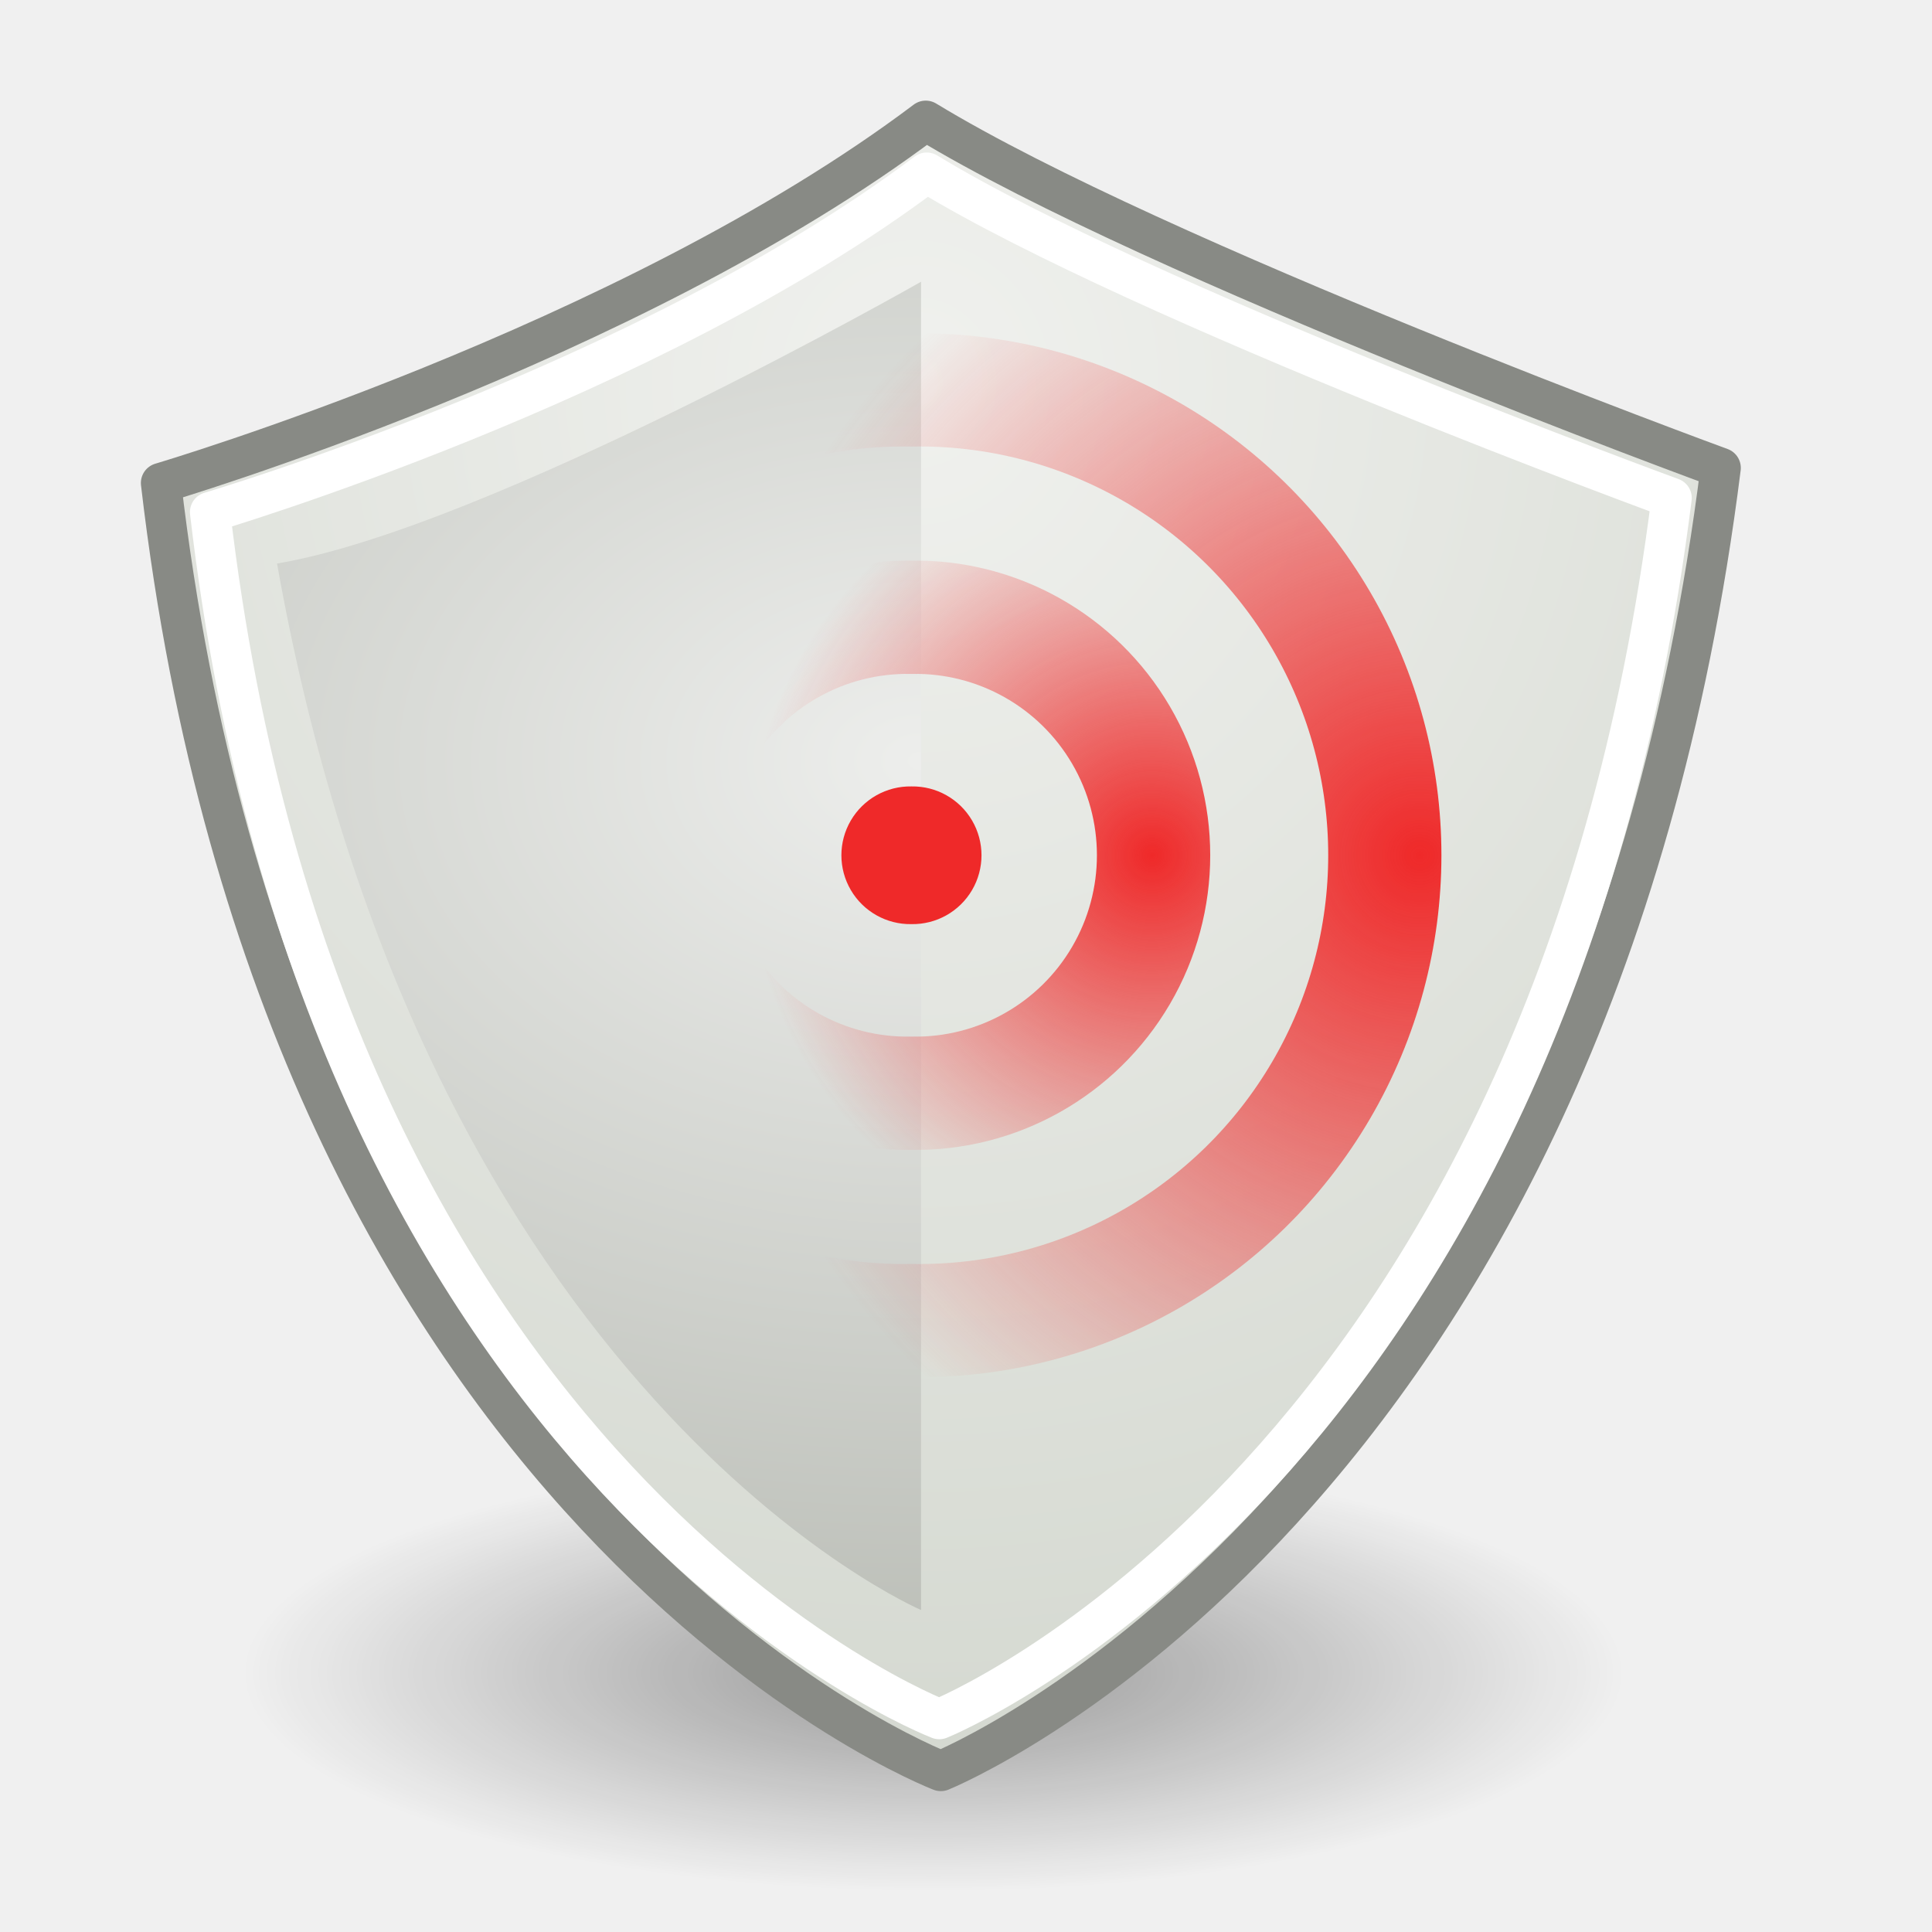
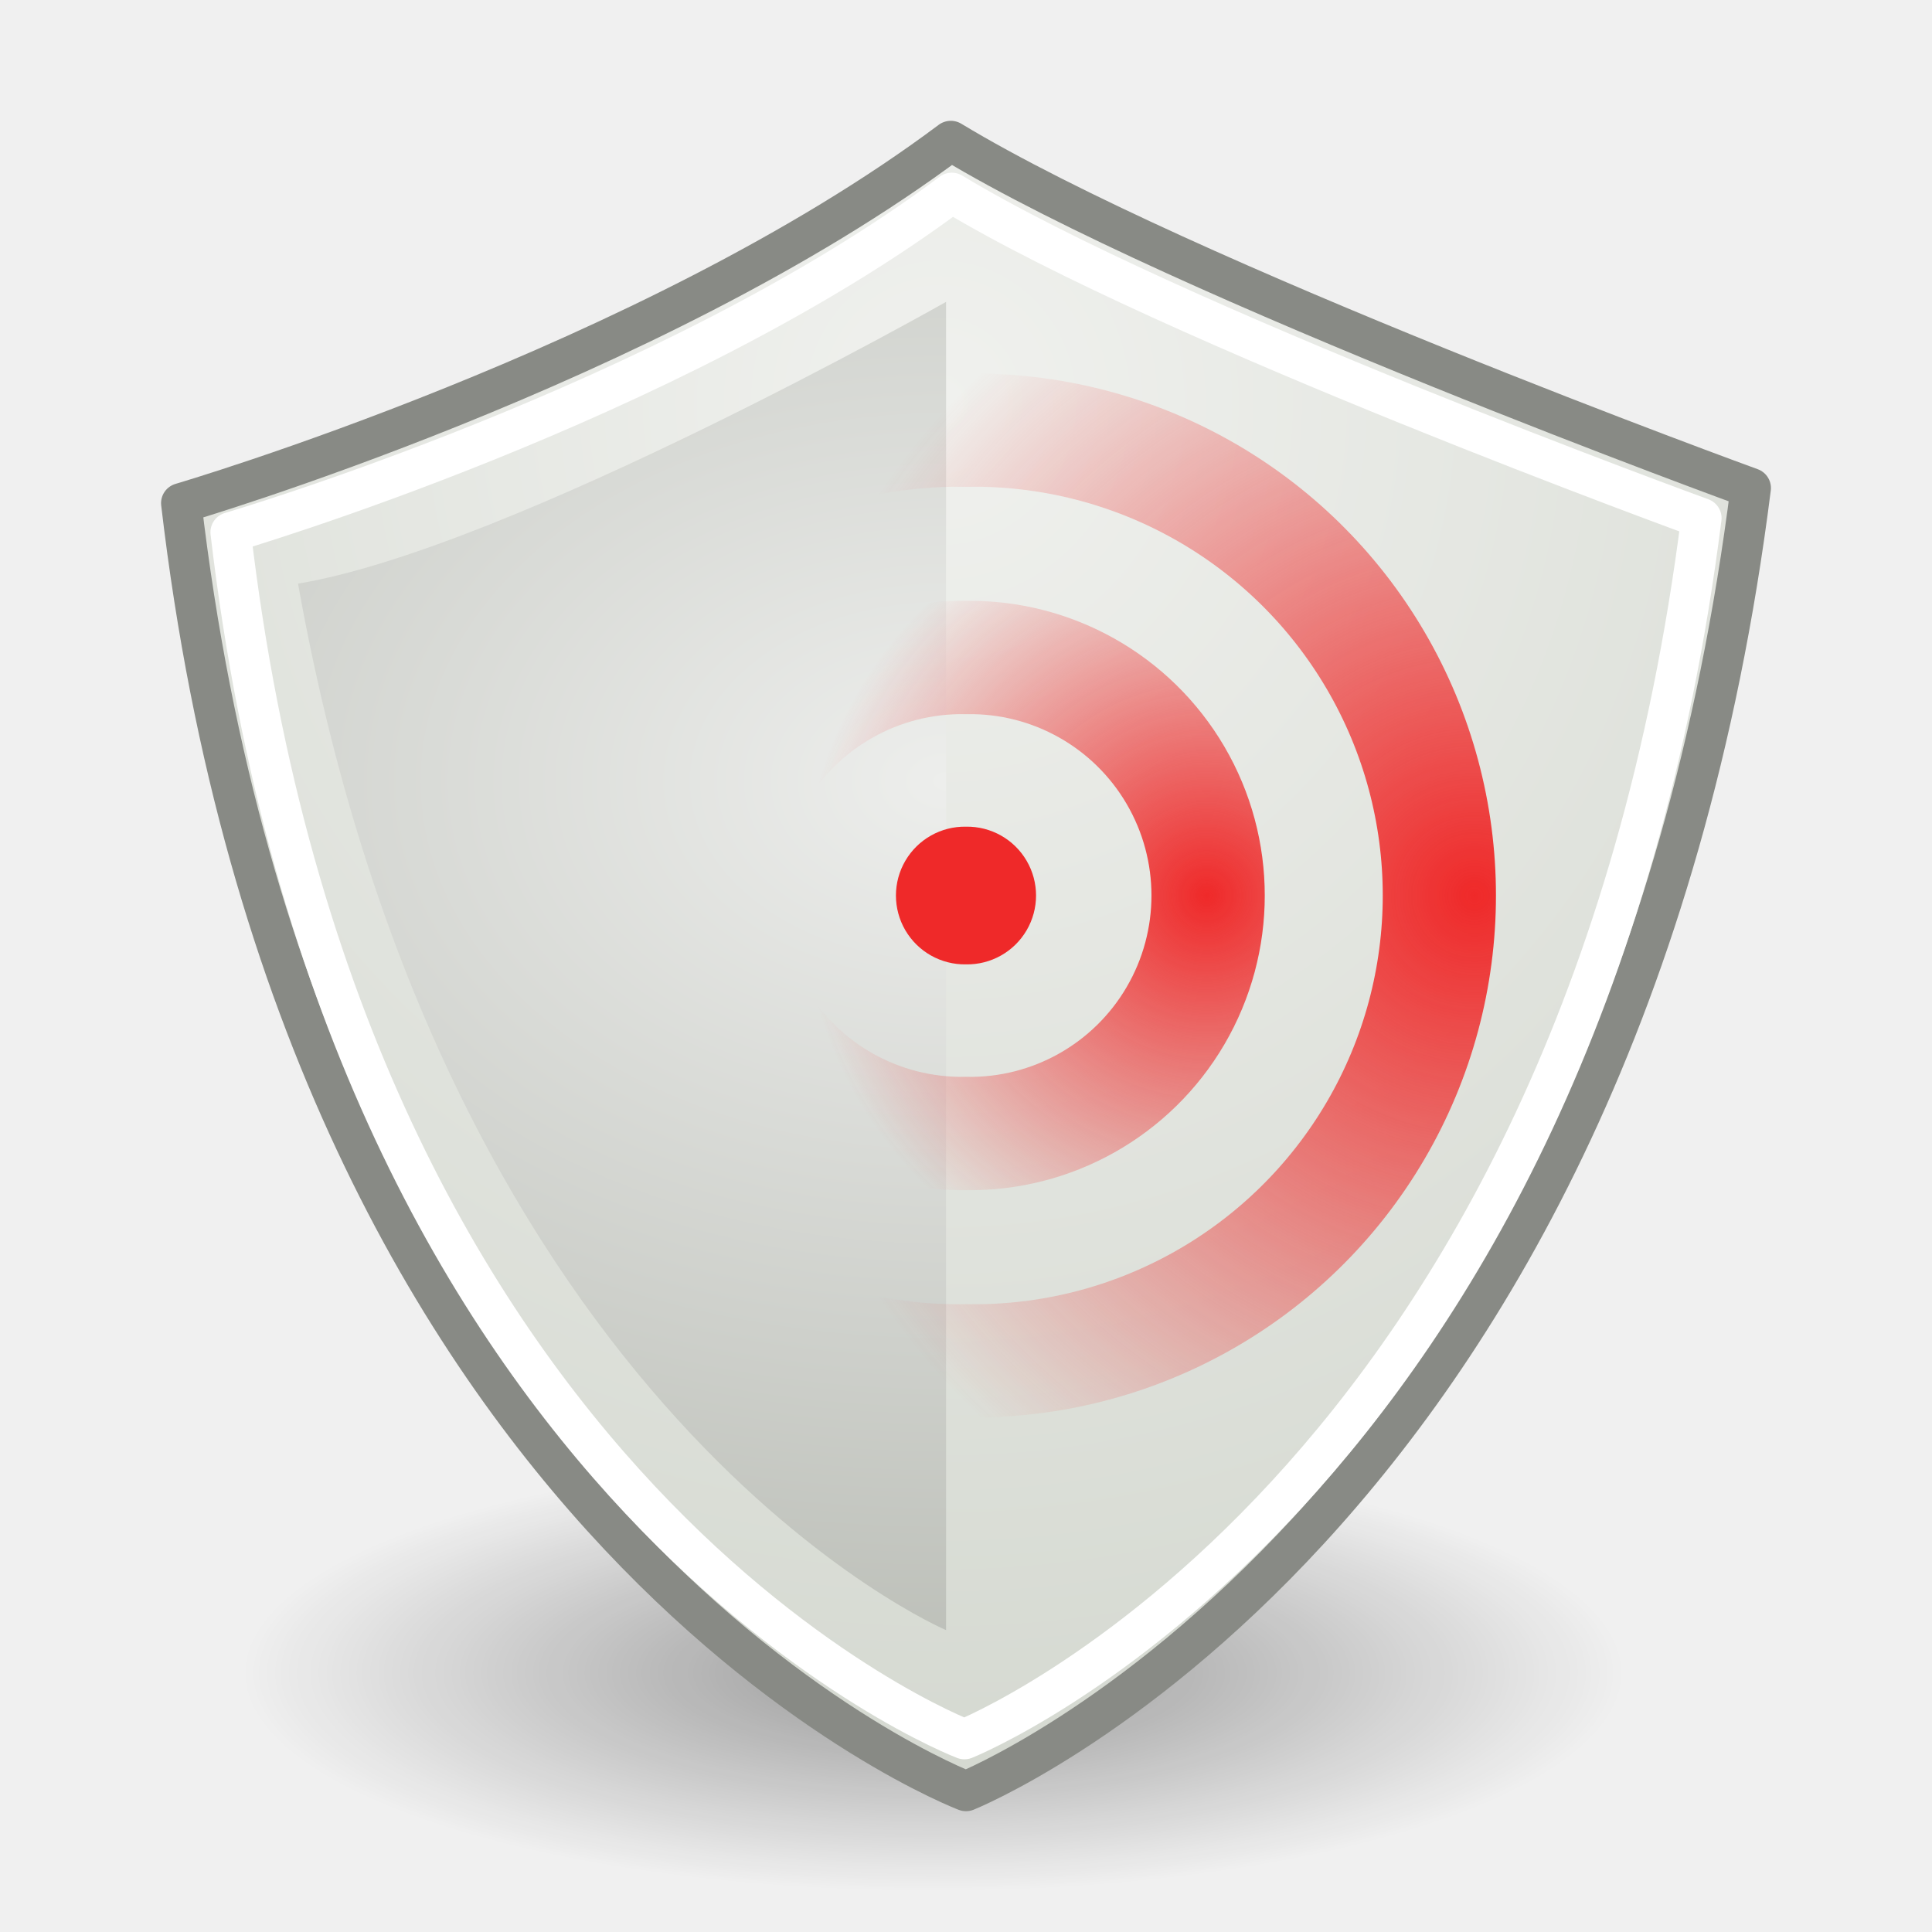
<svg xmlns="http://www.w3.org/2000/svg" xmlns:xlink="http://www.w3.org/1999/xlink" width="48px" height="48px" id="svg11300">
  <defs id="defs3">
    <linearGradient id="linearGradient2660">
      <stop style="stop-color:#edeeec;stop-opacity:1;" offset="0" id="stop2662" />
      <stop style="stop-color:#babdb6;stop-opacity:1;" offset="1" id="stop2664" />
    </linearGradient>
    <radialGradient r="3.834" fy="15.048" fx="27.577" cy="15.048" cx="27.577" gradientTransform="matrix(1.341804,-1.309817e-15,1.309817e-15,1.341804,-9.425986,-5.222852)" gradientUnits="userSpaceOnUse" id="radialGradient11020" xlink:href="#linearGradient11494" />
    <radialGradient r="3.834" fy="15.259" fx="27.577" cy="15.259" cx="27.577" gradientTransform="matrix(1.478479,-5.008205e-16,5.008205e-16,1.478479,-13.1951,-7.329062)" gradientUnits="userSpaceOnUse" id="radialGradient11018" xlink:href="#linearGradient11494" />
    <linearGradient id="linearGradient15679">
      <stop style="stop-color:#000000;stop-opacity:1;" offset="0" id="stop15681" />
      <stop style="stop-color:#000000;stop-opacity:0;" offset="1" id="stop15683" />
    </linearGradient>
    <linearGradient id="linearGradient15669">
      <stop style="stop-color:#2d69c0;stop-opacity:1;" offset="0" id="stop15671" />
      <stop style="stop-color:#122a4c;stop-opacity:1;" offset="1" id="stop15673" />
    </linearGradient>
    <linearGradient id="linearGradient15653">
      <stop style="stop-color:#f0f1ee;stop-opacity:1;" offset="0" id="stop15655" />
      <stop style="stop-color:#d5d9d1;stop-opacity:1;" offset="1" id="stop15657" />
    </linearGradient>
    <linearGradient id="linearGradient15641">
      <stop style="stop-color:#000000;stop-opacity:1;" offset="0" id="stop15643" />
      <stop style="stop-color:#000000;stop-opacity:0;" offset="1" id="stop15645" />
    </linearGradient>
    <linearGradient id="linearGradient15015">
      <stop style="stop-color:#ffffff;stop-opacity:1;" offset="0" id="stop15017" />
      <stop id="stop15025" offset="0.137" style="stop-color:#d4d6d2;stop-opacity:1;" />
      <stop id="stop15023" offset="0.793" style="stop-color:#d4d6d2;stop-opacity:1;" />
      <stop style="stop-color:#7e8478;stop-opacity:1;" offset="1" id="stop15019" />
    </linearGradient>
    <linearGradient id="linearGradient14981">
      <stop style="stop-color:#788600;stop-opacity:1;" offset="0" id="stop14983" />
      <stop style="stop-color:#505900;stop-opacity:1;" offset="1" id="stop14985" />
    </linearGradient>
    <linearGradient id="linearGradient14973">
      <stop id="stop14975" offset="0" style="stop-color:#747474;stop-opacity:1;" />
      <stop style="stop-color:#b0b0b0;stop-opacity:1;" offset="0.621" id="stop14977" />
      <stop id="stop14979" offset="1" style="stop-color:#3f3f3f;stop-opacity:1;" />
    </linearGradient>
    <linearGradient id="linearGradient14881">
      <stop style="stop-color:#747474;stop-opacity:1;" offset="0" id="stop14883" />
      <stop id="stop14893" offset="0.621" style="stop-color:#ffffff;stop-opacity:1;" />
      <stop style="stop-color:#3f3f3f;stop-opacity:1;" offset="1" id="stop14885" />
    </linearGradient>
    <linearGradient id="linearGradient14861">
      <stop style="stop-color:#ffffff;stop-opacity:1;" offset="0" id="stop14863" />
      <stop style="stop-color:#ffffff;stop-opacity:0;" offset="1" id="stop14865" />
    </linearGradient>
    <linearGradient id="linearGradient14780">
      <stop style="stop-color:#ebff39;stop-opacity:1;" offset="0" id="stop14782" />
      <stop style="stop-color:#ebff39;stop-opacity:0;" offset="1" id="stop14784" />
    </linearGradient>
    <linearGradient id="linearGradient11520">
      <stop id="stop11522" offset="0" style="stop-color:#ffffff;stop-opacity:1;" />
      <stop id="stop11524" offset="1" style="stop-color:#dcdcdc;stop-opacity:1;" />
    </linearGradient>
    <linearGradient id="linearGradient11508">
      <stop id="stop11510" offset="0" style="stop-color:#000000;stop-opacity:1;" />
      <stop id="stop11512" offset="1" style="stop-color:#000000;stop-opacity:0;" />
    </linearGradient>
    <linearGradient id="linearGradient11494">
      <stop id="stop11496" offset="0" style="stop-color:#ef2929;stop-opacity:1;" />
      <stop id="stop11498" offset="1" style="stop-color:#ef2929;stop-opacity:0;" />
    </linearGradient>
    <linearGradient id="linearGradient11415">
      <stop id="stop11417" offset="0" style="stop-color:#204a87;stop-opacity:0;" />
      <stop style="stop-color:#204a87;stop-opacity:1;" offset="0.5" id="stop11423" />
      <stop id="stop11419" offset="1" style="stop-color:#204a87;stop-opacity:0;" />
    </linearGradient>
    <linearGradient id="linearGradient11399">
      <stop id="stop11401" offset="0" style="stop-color:#000000;stop-opacity:1;" />
      <stop id="stop11403" offset="1" style="stop-color:#000000;stop-opacity:0;" />
    </linearGradient>
    <linearGradient gradientTransform="translate(-60.28571,-0.285714)" y2="34.462" x2="43.616" y1="3.774" x1="15.828" gradientUnits="userSpaceOnUse" id="linearGradient11425" xlink:href="#linearGradient11415" />
    <linearGradient gradientTransform="translate(-60.57143,0)" y2="39.034" x2="35.68" y1="9.346" x1="9.696" gradientUnits="userSpaceOnUse" id="linearGradient11427" xlink:href="#linearGradient11415" />
    <linearGradient y2="33.462" x2="26.759" y1="19.774" x1="13.267" gradientTransform="translate(-60.85714,0.428571)" gradientUnits="userSpaceOnUse" id="linearGradient11439" xlink:href="#linearGradient11415" />
    <radialGradient r="8.5" fy="39.143" fx="12.071" cy="39.143" cx="12.071" gradientTransform="matrix(1,0,0,0.487395,0,20.06483)" gradientUnits="userSpaceOnUse" id="radialGradient11441" xlink:href="#linearGradient11399" />
    <radialGradient gradientTransform="matrix(1.243453,2.106784e-16,-2.106784e-16,1.243453,-6.713754,-3.742847)" gradientUnits="userSpaceOnUse" r="3.834" fy="15.048" fx="27.577" cy="15.048" cx="27.577" id="radialGradient11500" xlink:href="#linearGradient11494" />
    <radialGradient r="3.834" fy="16.049" fx="27.577" cy="16.049" cx="27.577" gradientTransform="matrix(1.243453,2.106784e-16,-2.106784e-16,1.243453,-6.713754,-3.742847)" gradientUnits="userSpaceOnUse" id="radialGradient11504" xlink:href="#linearGradient11494" />
    <radialGradient gradientUnits="userSpaceOnUse" gradientTransform="matrix(1,0,0,0.338462,2.166583e-14,29.48178)" r="6.566" fy="44.565" fx="30.204" cy="44.565" cx="30.204" id="radialGradient11514" xlink:href="#linearGradient11508" />
    <radialGradient gradientTransform="matrix(1.995058,-1.651527e-32,0,1.995058,-24.32488,-35.70087)" gradientUnits="userSpaceOnUse" r="20.531" fy="35.878" fx="24.446" cy="35.878" cx="24.446" id="radialGradient11526" xlink:href="#linearGradient11520" />
    <radialGradient r="6.566" fy="44.565" fx="30.204" cy="44.565" cx="30.204" gradientTransform="matrix(1,0,0,0.338462,3.185827e-15,29.48178)" gradientUnits="userSpaceOnUse" id="radialGradient11532" xlink:href="#linearGradient11508" />
    <radialGradient xlink:href="#linearGradient11508" id="radialGradient1348" gradientUnits="userSpaceOnUse" gradientTransform="matrix(1,0,0,0.338462,-1.353344e-14,29.48178)" cx="30.204" cy="44.565" fx="30.204" fy="44.565" r="6.566" />
    <radialGradient xlink:href="#linearGradient11520" id="radialGradient1350" gradientUnits="userSpaceOnUse" gradientTransform="matrix(1.995058,-1.651527e-32,0,1.995058,-24.32488,-35.70087)" cx="24.446" cy="35.878" fx="24.446" fy="35.878" r="20.531" />
    <radialGradient xlink:href="#linearGradient11494" id="radialGradient1352" gradientUnits="userSpaceOnUse" gradientTransform="matrix(1.243453,2.106784e-16,-2.106784e-16,1.243453,-6.713754,-3.742847)" cx="27.577" cy="16.049" fx="27.577" fy="16.049" r="3.834" />
    <radialGradient xlink:href="#linearGradient11494" id="radialGradient1354" gradientUnits="userSpaceOnUse" gradientTransform="matrix(1.243453,2.106784e-16,-2.106784e-16,1.243453,-6.713754,-3.742847)" cx="27.577" cy="15.048" fx="27.577" fy="15.048" r="3.834" />
    <radialGradient xlink:href="#linearGradient11508" id="radialGradient1356" gradientUnits="userSpaceOnUse" gradientTransform="matrix(1,0,0,0.338462,2.220359e-14,29.48178)" cx="30.204" cy="44.565" fx="30.204" fy="44.565" r="6.566" />
    <radialGradient xlink:href="#linearGradient11520" id="radialGradient1366" gradientUnits="userSpaceOnUse" gradientTransform="matrix(2.049266,-1.696401e-32,0,2.049266,-25.65002,-37.31089)" cx="24.446" cy="35.878" fx="24.446" fy="35.878" r="20.531" />
    <linearGradient xlink:href="#linearGradient14780" id="linearGradient14786" x1="6.221" y1="42.891" x2="6.238" y2="39.267" gradientUnits="userSpaceOnUse" gradientTransform="matrix(1.984375,0,0,1,-5.90625,0)" />
    <linearGradient xlink:href="#linearGradient14780" id="linearGradient14790" gradientUnits="userSpaceOnUse" gradientTransform="matrix(1.984375,0,0,1,-2.890625,0)" x1="6.221" y1="42.891" x2="6.238" y2="39.267" />
    <linearGradient xlink:href="#linearGradient14780" id="linearGradient14794" gradientUnits="userSpaceOnUse" gradientTransform="matrix(1.984375,0,0,1,9.375000e-2,0)" x1="6.221" y1="42.891" x2="6.238" y2="39.267" />
    <linearGradient xlink:href="#linearGradient14780" id="linearGradient14798" gradientUnits="userSpaceOnUse" gradientTransform="matrix(1.984375,0,0,1,3.09375,-1.359500e-2)" x1="6.221" y1="42.891" x2="6.238" y2="39.267" />
    <linearGradient xlink:href="#linearGradient14780" id="linearGradient14802" gradientUnits="userSpaceOnUse" gradientTransform="matrix(1.984375,0,0,1,6.09375,-1.359500e-2)" x1="6.221" y1="42.891" x2="6.238" y2="39.267" />
    <linearGradient xlink:href="#linearGradient14780" id="linearGradient14806" gradientUnits="userSpaceOnUse" gradientTransform="matrix(1.984375,0,0,1,9.109375,-1.359500e-2)" x1="6.221" y1="42.891" x2="6.238" y2="39.267" />
    <linearGradient xlink:href="#linearGradient14780" id="linearGradient14810" gradientUnits="userSpaceOnUse" gradientTransform="matrix(1.984375,0,0,1,12.10938,-1.359500e-2)" x1="6.221" y1="42.891" x2="6.238" y2="39.267" />
    <linearGradient xlink:href="#linearGradient14780" id="linearGradient14814" gradientUnits="userSpaceOnUse" gradientTransform="matrix(1.984375,0,0,1,15.10938,-1.359500e-2)" x1="6.221" y1="42.891" x2="6.238" y2="39.267" />
    <linearGradient xlink:href="#linearGradient14861" id="linearGradient14867" x1="16.965" y1="20.166" x2="18.968" y2="31.347" gradientUnits="userSpaceOnUse" gradientTransform="matrix(0.934742,0,0,1.14936,51.39376,-9.859611)" />
    <linearGradient xlink:href="#linearGradient14881" id="linearGradient14887" x1="24" y1="19.5" x2="27" y2="19.5" gradientUnits="userSpaceOnUse" gradientTransform="translate(49.875,-6)" />
    <linearGradient xlink:href="#linearGradient14881" id="linearGradient14889" x1="24" y1="21.5" x2="27" y2="21.5" gradientUnits="userSpaceOnUse" gradientTransform="translate(49.875,-6)" />
    <linearGradient xlink:href="#linearGradient14881" id="linearGradient14891" x1="24" y1="23.5" x2="27" y2="23.5" gradientUnits="userSpaceOnUse" gradientTransform="translate(49.875,-6)" />
    <linearGradient xlink:href="#linearGradient14881" id="linearGradient14895" gradientUnits="userSpaceOnUse" x1="8" y1="19.5" x2="4.328" y2="19.5" gradientTransform="translate(50.875,-6)" />
    <linearGradient xlink:href="#linearGradient14881" id="linearGradient14897" gradientUnits="userSpaceOnUse" x1="8" y1="19.5" x2="4.328" y2="19.5" gradientTransform="translate(50.875,-6)" />
    <linearGradient xlink:href="#linearGradient14881" id="linearGradient14899" gradientUnits="userSpaceOnUse" x1="8" y1="19.5" x2="4.328" y2="19.5" gradientTransform="translate(50.875,-6)" />
    <linearGradient xlink:href="#linearGradient14881" id="linearGradient14903" gradientUnits="userSpaceOnUse" x1="8" y1="19.5" x2="4.328" y2="19.5" gradientTransform="translate(4,-79.875)" />
    <linearGradient xlink:href="#linearGradient14881" id="linearGradient14907" gradientUnits="userSpaceOnUse" gradientTransform="translate(4,-81.875)" x1="8" y1="19.5" x2="4.328" y2="19.5" />
    <linearGradient xlink:href="#linearGradient14881" id="linearGradient14911" gradientUnits="userSpaceOnUse" gradientTransform="translate(4,-83.875)" x1="8" y1="19.5" x2="4.328" y2="19.5" />
    <linearGradient xlink:href="#linearGradient14881" id="linearGradient14915" gradientUnits="userSpaceOnUse" gradientTransform="translate(4,-85.875)" x1="8" y1="19.5" x2="4.328" y2="19.5" />
    <linearGradient xlink:href="#linearGradient14881" id="linearGradient14919" gradientUnits="userSpaceOnUse" gradientTransform="translate(4,-87.875)" x1="8" y1="19.5" x2="4.328" y2="19.5" />
    <linearGradient xlink:href="#linearGradient14881" id="linearGradient14923" gradientUnits="userSpaceOnUse" gradientTransform="translate(4,-89.875)" x1="8" y1="19.5" x2="4.328" y2="19.5" />
    <linearGradient xlink:href="#linearGradient14881" id="linearGradient14927" gradientUnits="userSpaceOnUse" gradientTransform="translate(4,-91.875)" x1="8" y1="19.5" x2="4.328" y2="19.5" />
    <linearGradient xlink:href="#linearGradient14973" id="linearGradient14943" gradientUnits="userSpaceOnUse" gradientTransform="translate(14,-79.875)" x1="7.116" y1="11.5" x2="4.713" y2="11.5" />
    <linearGradient xlink:href="#linearGradient14973" id="linearGradient14945" gradientUnits="userSpaceOnUse" gradientTransform="translate(14,-81.875)" x1="7.116" y1="13.5" x2="4.713" y2="13.5" />
    <linearGradient xlink:href="#linearGradient14973" id="linearGradient14947" gradientUnits="userSpaceOnUse" gradientTransform="translate(14,-83.875)" x1="7.116" y1="15.5" x2="4.713" y2="15.5" />
    <linearGradient xlink:href="#linearGradient14973" id="linearGradient14949" gradientUnits="userSpaceOnUse" gradientTransform="translate(14,-85.875)" x1="7.116" y1="17.5" x2="4.713" y2="17.5" />
    <linearGradient xlink:href="#linearGradient14973" id="linearGradient14951" gradientUnits="userSpaceOnUse" gradientTransform="translate(14,-87.875)" x1="7.116" y1="19.5" x2="4.713" y2="19.5" />
    <linearGradient xlink:href="#linearGradient14973" id="linearGradient14953" gradientUnits="userSpaceOnUse" gradientTransform="translate(14,-89.875)" x1="7.116" y1="21.5" x2="4.713" y2="21.5" />
    <linearGradient xlink:href="#linearGradient14973" id="linearGradient14955" gradientUnits="userSpaceOnUse" gradientTransform="translate(14,-91.875)" x1="7.116" y1="23.5" x2="4.713" y2="23.5" />
    <linearGradient xlink:href="#linearGradient14981" id="linearGradient14987" x1="20.047" y1="22.747" x2="39.003" y2="49.794" gradientUnits="userSpaceOnUse" gradientTransform="translate(67,-6)" />
    <linearGradient xlink:href="#linearGradient14981" id="linearGradient15537" gradientUnits="userSpaceOnUse" gradientTransform="matrix(1.005844,0,0,1.017751,115.5005,-7.177511)" x1="20.047" y1="22.747" x2="39.003" y2="49.794" />
    <linearGradient xlink:href="#linearGradient14861" id="linearGradient15587" gradientUnits="userSpaceOnUse" gradientTransform="matrix(0.934742,0,0,1.14936,66.47715,10.07789)" x1="16.965" y1="20.166" x2="18.968" y2="31.347" />
    <linearGradient xlink:href="#linearGradient14881" id="linearGradient15589" gradientUnits="userSpaceOnUse" gradientTransform="translate(65.95839,13.9375)" x1="8" y1="19.5" x2="4.328" y2="19.5" />
    <linearGradient xlink:href="#linearGradient14881" id="linearGradient15591" gradientUnits="userSpaceOnUse" gradientTransform="translate(65.95839,13.9375)" x1="8" y1="19.5" x2="4.328" y2="19.5" />
    <linearGradient xlink:href="#linearGradient14881" id="linearGradient15593" gradientUnits="userSpaceOnUse" gradientTransform="translate(65.95839,13.9375)" x1="8" y1="19.5" x2="4.328" y2="19.5" />
    <linearGradient xlink:href="#linearGradient14881" id="linearGradient15595" gradientUnits="userSpaceOnUse" gradientTransform="translate(64.95839,13.9375)" x1="24" y1="19.5" x2="27" y2="19.5" />
    <linearGradient xlink:href="#linearGradient14881" id="linearGradient15597" gradientUnits="userSpaceOnUse" gradientTransform="translate(64.95839,13.9375)" x1="24" y1="21.5" x2="27" y2="21.5" />
    <linearGradient xlink:href="#linearGradient14881" id="linearGradient15599" gradientUnits="userSpaceOnUse" gradientTransform="translate(64.95839,13.9375)" x1="24" y1="23.5" x2="27" y2="23.5" />
    <linearGradient xlink:href="#linearGradient14881" id="linearGradient15601" gradientUnits="userSpaceOnUse" gradientTransform="translate(23.9375,-94.95839)" x1="8" y1="19.5" x2="4.328" y2="19.5" />
    <linearGradient xlink:href="#linearGradient14881" id="linearGradient15603" gradientUnits="userSpaceOnUse" gradientTransform="translate(23.9375,-96.95839)" x1="8" y1="19.5" x2="4.328" y2="19.5" />
    <linearGradient xlink:href="#linearGradient14881" id="linearGradient15605" gradientUnits="userSpaceOnUse" gradientTransform="translate(23.9375,-98.95839)" x1="8" y1="19.5" x2="4.328" y2="19.5" />
    <linearGradient xlink:href="#linearGradient14881" id="linearGradient15607" gradientUnits="userSpaceOnUse" gradientTransform="translate(23.9375,-100.9584)" x1="8" y1="19.5" x2="4.328" y2="19.5" />
    <linearGradient xlink:href="#linearGradient14881" id="linearGradient15609" gradientUnits="userSpaceOnUse" gradientTransform="translate(23.9375,-102.9584)" x1="8" y1="19.5" x2="4.328" y2="19.5" />
    <linearGradient xlink:href="#linearGradient14881" id="linearGradient15611" gradientUnits="userSpaceOnUse" gradientTransform="translate(23.9375,-104.9584)" x1="8" y1="19.5" x2="4.328" y2="19.5" />
    <linearGradient xlink:href="#linearGradient14881" id="linearGradient15613" gradientUnits="userSpaceOnUse" gradientTransform="translate(23.9375,-106.9584)" x1="8" y1="19.5" x2="4.328" y2="19.5" />
    <linearGradient xlink:href="#linearGradient14973" id="linearGradient15615" gradientUnits="userSpaceOnUse" gradientTransform="translate(33.9375,-94.95839)" x1="7.116" y1="11.5" x2="4.713" y2="11.5" />
    <linearGradient xlink:href="#linearGradient14973" id="linearGradient15617" gradientUnits="userSpaceOnUse" gradientTransform="translate(33.9375,-96.95839)" x1="7.116" y1="13.5" x2="4.713" y2="13.5" />
    <linearGradient xlink:href="#linearGradient14973" id="linearGradient15619" gradientUnits="userSpaceOnUse" gradientTransform="translate(33.9375,-98.95839)" x1="7.116" y1="15.5" x2="4.713" y2="15.5" />
    <linearGradient xlink:href="#linearGradient14973" id="linearGradient15621" gradientUnits="userSpaceOnUse" gradientTransform="translate(33.9375,-100.9584)" x1="7.116" y1="17.5" x2="4.713" y2="17.5" />
    <linearGradient xlink:href="#linearGradient14973" id="linearGradient15623" gradientUnits="userSpaceOnUse" gradientTransform="translate(33.9375,-102.9584)" x1="7.116" y1="19.5" x2="4.713" y2="19.5" />
    <linearGradient xlink:href="#linearGradient14973" id="linearGradient15625" gradientUnits="userSpaceOnUse" gradientTransform="translate(33.9375,-104.9584)" x1="7.116" y1="21.5" x2="4.713" y2="21.5" />
    <linearGradient xlink:href="#linearGradient14973" id="linearGradient15627" gradientUnits="userSpaceOnUse" gradientTransform="translate(33.9375,-106.9584)" x1="7.116" y1="23.5" x2="4.713" y2="23.5" />
    <radialGradient xlink:href="#linearGradient15641" id="radialGradient15647" cx="24.312" cy="43.875" fx="24.312" fy="43.875" r="22.312" gradientTransform="matrix(1,0,0,0.156863,0,36.99265)" gradientUnits="userSpaceOnUse" />
    <radialGradient xlink:href="#linearGradient15653" id="radialGradient15659" cx="22.75" cy="10.25" fx="22.75" fy="10.25" r="19.875" gradientTransform="matrix(1.616548,-3.845844e-26,-2.939100e-25,1.708051,-14.02647,-8.007523)" gradientUnits="userSpaceOnUse" />
    <radialGradient xlink:href="#linearGradient15653" id="radialGradient15663" gradientUnits="userSpaceOnUse" gradientTransform="matrix(1.616548,-3.845844e-26,-2.939100e-25,1.708051,-0.27647,-8.007523)" cx="22.75" cy="10.25" fx="22.75" fy="10.25" r="19.875" />
    <radialGradient xlink:href="#linearGradient15679" id="radialGradient15685" cx="23.312" cy="40.938" fx="23.312" fy="40.938" r="17.188" gradientTransform="matrix(1,0,0,0.316364,0,27.98636)" gradientUnits="userSpaceOnUse" />
    <radialGradient xlink:href="#linearGradient2660" id="radialGradient2666" cx="17.62" cy="21.611" fx="17.62" fy="21.611" r="8" gradientTransform="matrix(4.072994,8.881785e-16,-6.268268e-16,2.874492,-48.88488,-43.21542)" gradientUnits="userSpaceOnUse" />
+     <radialGradient xlink:href="#linearGradient15653" id="radialGradient3157" gradientUnits="userSpaceOnUse" gradientTransform="matrix(1.616548,-3.845844e-26,-2.9391e-25,1.708051,-14.02647,-8.007523)" cx="22.75" cy="10.25" fx="22.75" fy="10.25" r="19.875" />
+     <radialGradient xlink:href="#linearGradient2660" id="radialGradient3159" gradientUnits="userSpaceOnUse" gradientTransform="matrix(4.072994,8.881785e-16,-6.268268e-16,2.874492,-48.88488,-43.21542)" cx="17.62" cy="21.611" fx="17.62" fy="21.611" r="8" />
+     <radialGradient xlink:href="#linearGradient11494" id="radialGradient3164" gradientUnits="userSpaceOnUse" gradientTransform="matrix(1.341804,-1.309817e-15,1.309817e-15,1.341804,-9.425986,-5.222852)" cx="27.577" cy="15.048" fx="27.577" fy="15.048" r="3.834" />
+     <radialGradient xlink:href="#linearGradient11494" id="radialGradient3166" gradientUnits="userSpaceOnUse" gradientTransform="matrix(1.478479,-5.008205e-16,5.008205e-16,1.478479,-13.1951,-7.329062)" cx="27.577" cy="15.259" fx="27.577" fy="15.259" r="3.834" />
+     <radialGradient xlink:href="#linearGradient15653" id="radialGradient3191" gradientUnits="userSpaceOnUse" gradientTransform="matrix(1.616548,-3.845844e-26,-2.9391e-25,1.708051,-14.02647,-8.007523)" cx="22.75" cy="10.25" fx="22.75" fy="10.25" r="19.875" />
+     <radialGradient xlink:href="#linearGradient2660" id="radialGradient3193" gradientUnits="userSpaceOnUse" gradientTransform="matrix(4.072994,8.881785e-16,-6.268268e-16,2.874492,-48.88488,-43.21542)" cx="17.62" cy="21.611" fx="17.62" fy="21.611" r="8" />
+     <radialGradient xlink:href="#linearGradient11494" id="radialGradient3195" gradientUnits="userSpaceOnUse" gradientTransform="matrix(1.478479,-5.008205e-16,5.008205e-16,1.478479,-13.1951,-7.329062)" cx="27.577" cy="15.259" fx="27.577" fy="15.259" r="3.834" />
+     <radialGradient xlink:href="#linearGradient11494" id="radialGradient3197" gradientUnits="userSpaceOnUse" gradientTransform="matrix(1.341804,-1.309817e-15,1.309817e-15,1.341804,-9.425986,-5.222852)" cx="27.577" cy="15.048" fx="27.577" fy="15.048" r="3.834" />
+     <radialGradient xlink:href="#linearGradient15653" id="radialGradient3207" gradientUnits="userSpaceOnUse" gradientTransform="matrix(1.616548,-3.845844e-26,-2.9391e-25,1.708051,-14.02647,-8.007523)" cx="22.75" cy="10.25" fx="22.75" fy="10.25" r="19.875" />
+     <radialGradient xlink:href="#linearGradient2660" id="radialGradient3209" gradientUnits="userSpaceOnUse" gradientTransform="matrix(4.072994,8.881785e-16,-6.268268e-16,2.874492,-48.88488,-43.21542)" cx="17.62" cy="21.611" fx="17.62" fy="21.611" r="8" />
+     <radialGradient xlink:href="#linearGradient11494" id="radialGradient3211" gradientUnits="userSpaceOnUse" gradientTransform="matrix(1.478479,-5.008205e-16,5.008205e-16,1.478479,-13.1951,-7.329062)" cx="27.577" cy="15.259" fx="27.577" fy="15.259" r="3.834" />
+     <radialGradient xlink:href="#linearGradient11494" id="radialGradient3213" gradientUnits="userSpaceOnUse" gradientTransform="matrix(1.341804,-1.309817e-15,1.309817e-15,1.341804,-9.425986,-5.222852)" cx="27.577" cy="15.048" fx="27.577" fy="15.048" r="3.834" />
  </defs>
  <g id="layer1">
    <path style="opacity:0.369;color:#000000;fill:url(#radialGradient15685);fill-opacity:1;fill-rule:nonzero;stroke:none;stroke-width:1;stroke-linecap:round;stroke-linejoin:round;marker:none;marker-start:none;marker-mid:none;marker-end:none;stroke-miterlimit:4;stroke-dasharray:none;stroke-dashoffset:0;stroke-opacity:1;visibility:visible;display:block;overflow:visible" id="path15677" d="M 40.5 40.938 A 17.188 5.438 0 1 1  6.125,40.938 A 17.188 5.438 0 1 1  40.5 40.938 z" transform="translate(-0.125,0.625)" />
-     <path style="opacity:1;color:#000000;fill:url(#radialGradient15659);fill-opacity:1.0;fill-rule:nonzero;stroke:#888a85;stroke-width:1;stroke-linecap:round;stroke-linejoin:round;marker:none;marker-start:none;marker-mid:none;marker-end:none;stroke-miterlimit:4;stroke-dasharray:none;stroke-dashoffset:0;stroke-opacity:1;visibility:visible;display:block;overflow:visible" d="M 23,3 C 15.599,8.577 4,12 4,12 C 7,37.75 23.375,44 23.375,44 C 23.375,44 39.5,37.5 42.75,11.625 C 42.75,11.625 28.75,6.5 23,3 z " id="path15651" />
-     <path id="path15665" d="M 23.024,4.289 C 16.088,9.515 5.219,12.723 5.219,12.723 C 8.03,36.854 23.336,42.711 23.336,42.711 C 23.336,42.711 38.486,36.62 41.531,12.372 C 41.531,12.372 28.412,7.569 23.024,4.289 z " style="opacity:1;color:#000000;fill:none;fill-opacity:1;fill-rule:nonzero;stroke:#ffffff;stroke-width:1;stroke-linecap:round;stroke-linejoin:round;marker:none;marker-start:none;marker-mid:none;marker-end:none;stroke-miterlimit:4;stroke-dasharray:none;stroke-dashoffset:0;stroke-opacity:1;visibility:visible;display:block;overflow:visible" />
-     <path style="opacity:1;color:#000000;fill:url(#radialGradient2666);fill-opacity:1.0;fill-rule:nonzero;stroke:none;stroke-width:1;stroke-linecap:round;stroke-linejoin:round;marker:none;marker-start:none;marker-mid:none;marker-end:none;stroke-miterlimit:4;stroke-dasharray:none;stroke-dashoffset:0;stroke-opacity:1;visibility:visible;display:block;overflow:visible" d="M 22.883,7 L 22.883,40 C 22.883,40 10.565,34.741 6.883,14 C 12.133,13.125 22.883,7 22.883,7 z " id="path15667" />
-     <g transform="matrix(-5.846502e-17,-0.744556,-0.744556,5.846502e-17,40.43352,39.69551)" id="g11013">
-       <path transform="matrix(0.68922,0,0,0.68922,5.768155,11.069)" d="M 30.911 18.605 A 3.334 3.334 0 1 1  24.244,18.605 A 3.334 3.334 0 1 1  30.911 18.605 z" id="path11482" style="opacity:1;color:#000000;fill:#ef2929;fill-opacity:1;fill-rule:evenodd;stroke:none;stroke-width:1;stroke-linecap:butt;stroke-linejoin:miter;marker:none;marker-start:none;marker-mid:none;marker-end:none;stroke-miterlimit:10;stroke-dasharray:none;stroke-dashoffset:0;stroke-opacity:1;visibility:visible;display:inline;overflow:visible" />
-       <path style="opacity:1;color:#000000;fill:none;fill-opacity:1;fill-rule:evenodd;stroke:url(#radialGradient11018);stroke-width:1.587;stroke-linecap:butt;stroke-linejoin:miter;marker:none;marker-start:none;marker-mid:none;marker-end:none;stroke-miterlimit:10;stroke-dasharray:none;stroke-dashoffset:0;stroke-opacity:1;visibility:visible;display:inline;overflow:visible" id="path11488" d="M 30.911 18.605 A 3.334 3.334 0 1 1  24.244,18.605 A 3.334 3.334 0 1 1  30.911 18.605 z" transform="matrix(2.382303,0,0,2.382303,-40.92229,-20.43007)" />
-       <path transform="matrix(4.657608,0,0,4.657608,-103.669,-62.76113)" d="M 30.911 18.605 A 3.334 3.334 0 1 1  24.244,18.605 A 3.334 3.334 0 1 1  30.911 18.605 z" id="path11490" style="opacity:1;color:#000000;fill:none;fill-opacity:1;fill-rule:evenodd;stroke:url(#radialGradient11020);stroke-width:0.811;stroke-linecap:butt;stroke-linejoin:miter;marker:none;marker-start:none;marker-mid:none;marker-end:none;stroke-miterlimit:10;stroke-dasharray:none;stroke-dashoffset:0;stroke-opacity:1;visibility:visible;display:inline;overflow:visible" />
+     <g id="g3215">
+       <g transform="matrix(1.006289,0,0,1,0.477995,0.5)" id="g3152">
+         <path style="opacity:1;color:#000000;fill:url(#radialGradient3207);fill-opacity:1;fill-rule:nonzero;stroke:#888a85;stroke-width:0.997;stroke-linecap:round;stroke-linejoin:round;marker:none;marker-start:none;marker-mid:none;marker-end:none;stroke-miterlimit:4;stroke-dasharray:none;stroke-dashoffset:0;stroke-opacity:1;visibility:visible;display:block;overflow:visible" d="M 23,3 C 15.599,8.577 4,12 4,12 C 7,37.75 23.375,44 23.375,44 C 23.375,44 39.5,37.5 42.75,11.625 C 42.75,11.625 28.75,6.5 23,3 z " id="path15651" />
+         <path id="path15665" d="M 23.024,4.289 C 16.088,9.515 5.219,12.723 5.219,12.723 C 8.03,36.854 23.336,42.711 23.336,42.711 C 23.336,42.711 38.486,36.62 41.531,12.372 C 41.531,12.372 28.412,7.569 23.024,4.289 z " style="opacity:1;color:#000000;fill:none;fill-opacity:1;fill-rule:nonzero;stroke:#ffffff;stroke-width:0.997;stroke-linecap:round;stroke-linejoin:round;marker:none;marker-start:none;marker-mid:none;marker-end:none;stroke-miterlimit:4;stroke-dasharray:none;stroke-dashoffset:0;stroke-opacity:1;visibility:visible;display:block;overflow:visible" />
+         <path style="opacity:1;color:#000000;fill:url(#radialGradient3209);fill-opacity:1;fill-rule:nonzero;stroke:none;stroke-width:1;stroke-linecap:round;stroke-linejoin:round;marker:none;marker-start:none;marker-mid:none;marker-end:none;stroke-miterlimit:4;stroke-dasharray:none;stroke-dashoffset:0;stroke-opacity:1;visibility:visible;display:block;overflow:visible" d="M 22.883,7 L 22.883,40 C 22.883,40 10.565,34.741 6.883,14 C 12.133,13.125 22.883,7 22.883,7 z " id="path15667" />
+       </g>
+       <g transform="translate(0,1)" id="g3168">
+         <path style="color:#000000;fill:#ef2929;fill-opacity:1;fill-rule:evenodd;stroke:none;stroke-width:1;stroke-linecap:butt;stroke-linejoin:miter;marker:none;marker-start:none;marker-mid:none;marker-end:none;stroke-miterlimit:10;stroke-dasharray:none;stroke-dashoffset:0;stroke-opacity:1;visibility:visible;display:inline;overflow:visible" id="path11482" d="M 30.911 18.605 A 3.334 3.334 0 1 1  24.244,18.605 A 3.334 3.334 0 1 1  30.911 18.605 z" transform="matrix(-4.029526e-17,-0.513163,-0.513163,4.029526e-17,33.54717,35.4008)" />
+         <path transform="matrix(-1.392814e-16,-1.773758,-1.773758,1.392814e-16,56.99999,70.16445)" d="M 30.911 18.605 A 3.334 3.334 0 1 1  24.244,18.605 A 3.334 3.334 0 1 1  30.911 18.605 z" id="path11488" style="color:#000000;fill:none;fill-opacity:1;fill-rule:evenodd;stroke:url(#radialGradient3211);stroke-width:1.587;stroke-linecap:butt;stroke-linejoin:miter;marker:none;marker-start:none;marker-mid:none;marker-end:none;stroke-miterlimit:10;stroke-dasharray:none;stroke-dashoffset:0;stroke-opacity:1;visibility:visible;display:inline;overflow:visible" />
+         <path style="color:#000000;fill:none;fill-opacity:1;fill-rule:evenodd;stroke:url(#radialGradient3213);stroke-width:0.811;stroke-linecap:butt;stroke-linejoin:miter;marker:none;marker-start:none;marker-mid:none;marker-end:none;stroke-miterlimit:10;stroke-dasharray:none;stroke-dashoffset:0;stroke-opacity:1;visibility:visible;display:inline;overflow:visible" id="path11490" d="M 30.911 18.605 A 3.334 3.334 0 1 1  24.244,18.605 A 3.334 3.334 0 1 1  30.911 18.605 z" transform="matrix(-2.723071e-16,-3.46785,-3.46785,2.723071e-16,88.51783,116.8829)" />
+       </g>
    </g>
  </g>
</svg>
